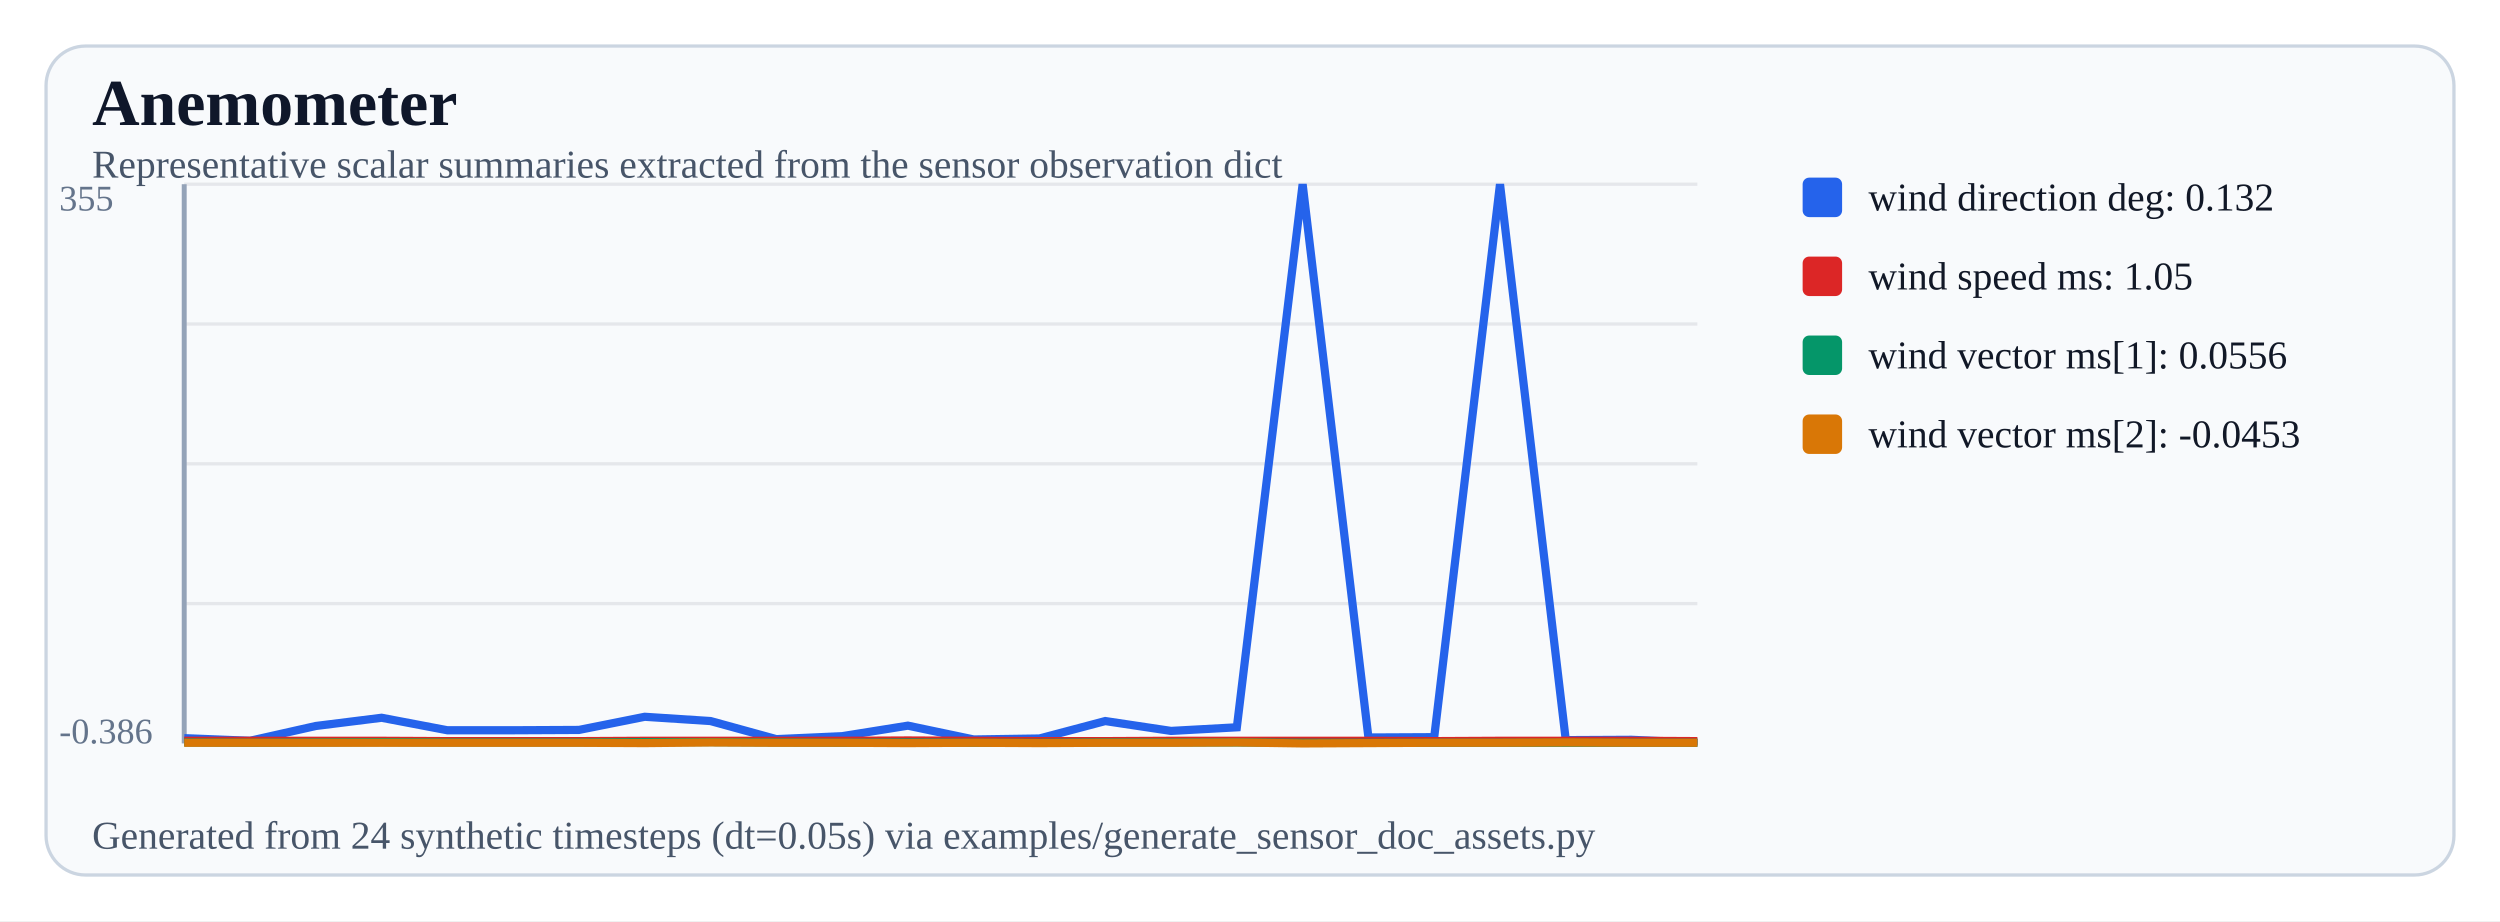
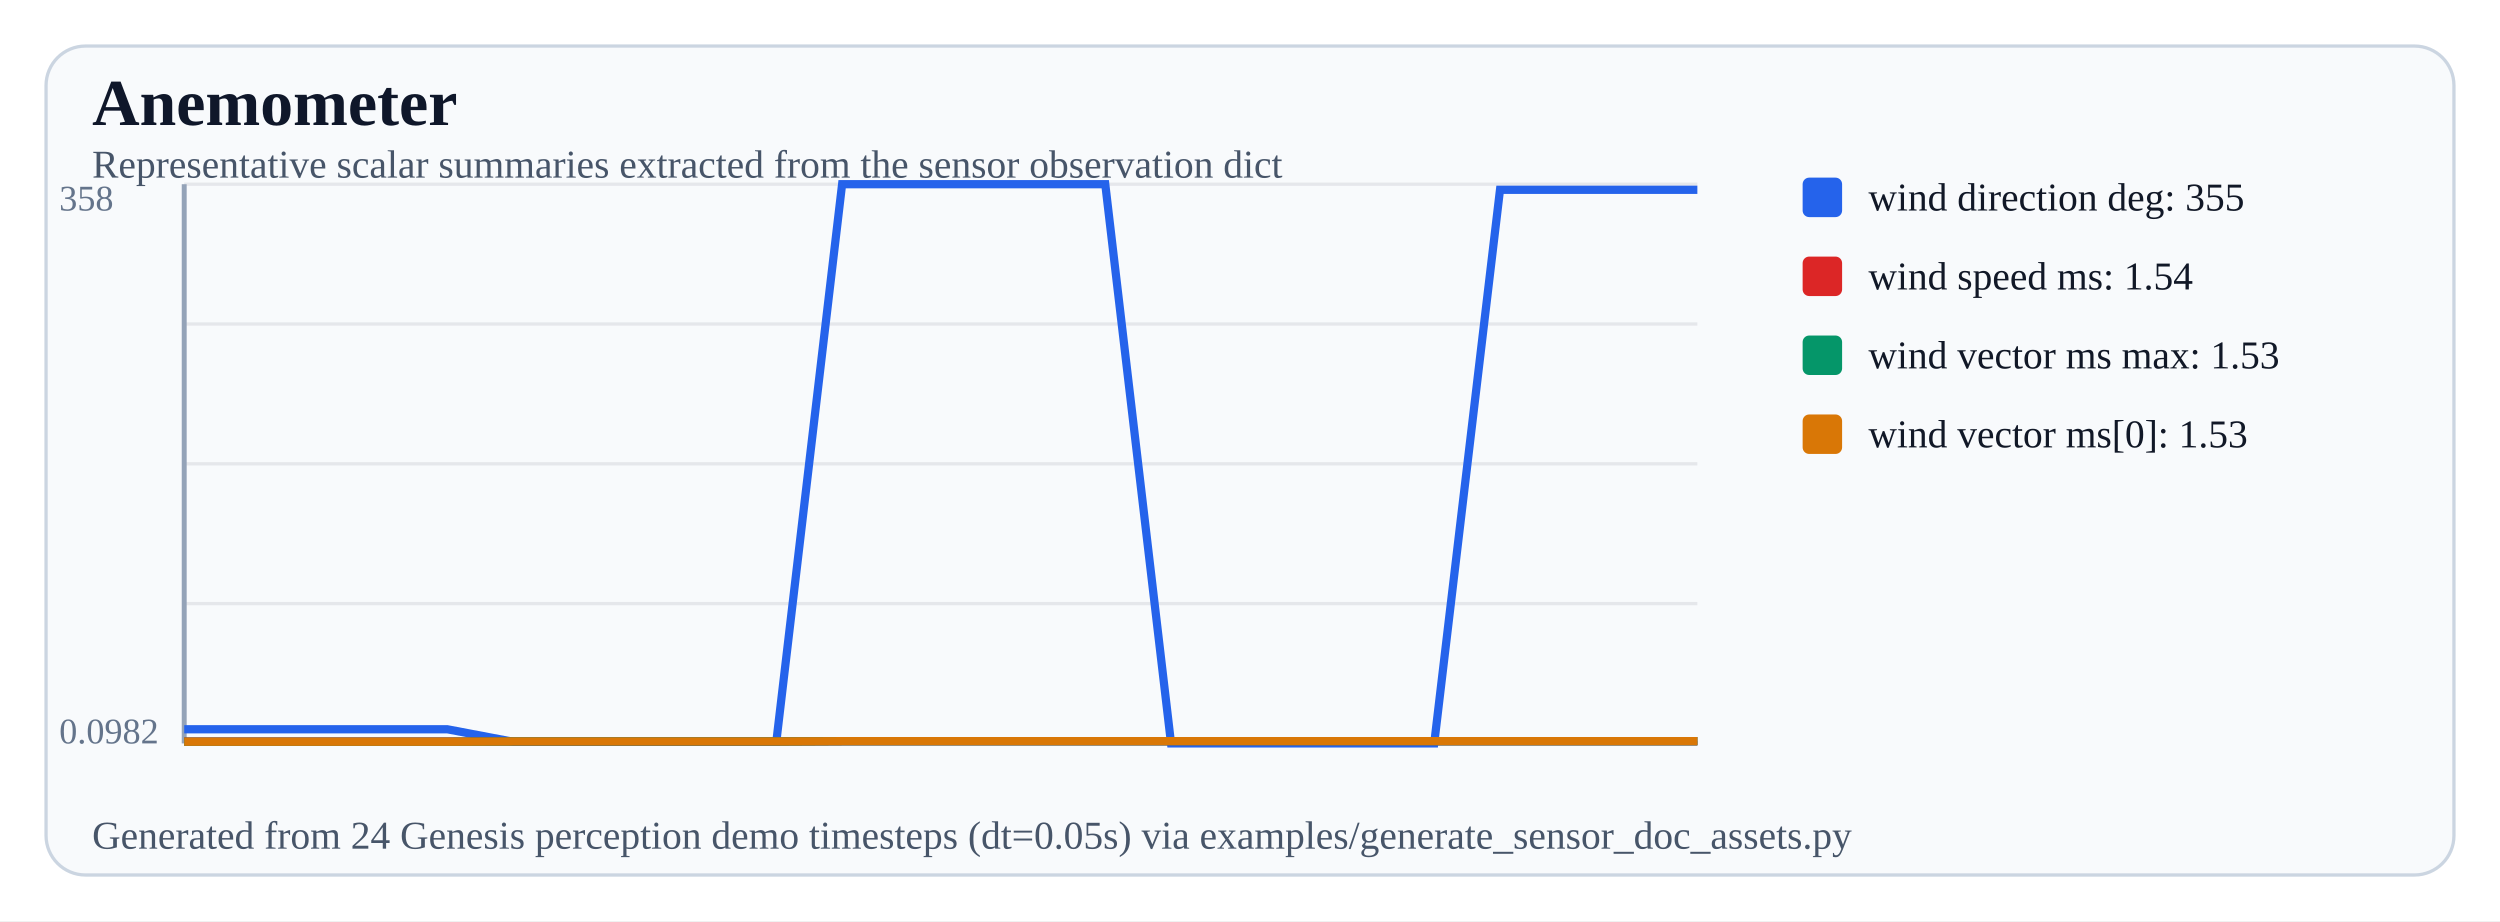
<svg xmlns="http://www.w3.org/2000/svg" width="760" height="280" viewBox="0 0 760 280" role="img" aria-label="Anemometer example plot">
  <rect width="100%" height="100%" fill="#ffffff" />
  <rect x="14" y="14" width="732" height="252" rx="12" fill="#f8fafc" stroke="#cbd5e1" />
  <text x="28" y="38" font-size="20" font-weight="700" fill="#0f172a">Anemometer</text>
-   <text x="28" y="258" font-size="12" fill="#475569">Generated from 24 synthetic timesteps (dt=0.05s) via examples/generate_sensor_doc_assets.py</text>
+   <text x="28" y="258" font-size="12" fill="#475569">Generated from 24 Genesis perception demo timesteps (dt=0.05s) via examples/generate_sensor_doc_assets.py</text>
  <text x="28" y="54" font-size="12" fill="#475569">Representative scalar summaries extracted from the sensor observation dict</text>
  <line x1="56" y1="56.0" x2="516" y2="56.0" stroke="#e5e7eb" />
  <line x1="56" y1="98.5" x2="516" y2="98.5" stroke="#e5e7eb" />
  <line x1="56" y1="141.0" x2="516" y2="141.0" stroke="#e5e7eb" />
  <line x1="56" y1="183.5" x2="516" y2="183.5" stroke="#e5e7eb" />
  <line x1="56" y1="226.0" x2="516" y2="226.0" stroke="#e5e7eb" />
  <line x1="56" y1="56" x2="56" y2="226" stroke="#94a3b8" stroke-width="1.5" />
  <line x1="56" y1="226" x2="516" y2="226" stroke="#94a3b8" stroke-width="1.5" />
-   <text x="18" y="64" font-size="11" fill="#64748b">355</text>
-   <text x="18" y="226" font-size="11" fill="#64748b">-0.386</text>
-   <polyline fill="none" stroke="#2563eb" stroke-width="2.5" points="56.0,224.4 76.0,225.2 96.0,220.7 116.0,218.2 136.0,222.0 156.0,222.0 176.0,221.9 196.0,217.9 216.0,219.2 236.0,224.7 256.0,223.8 276.0,220.6 296.0,224.8 316.0,224.5 336.0,219.2 356.0,222.2 376.0,221.1 396.0,56.0 416.0,224.2 436.0,224.1 456.0,56.0 476.0,225.0 496.0,224.9 516.0,225.8" />
-   <polyline fill="none" stroke="#dc2626" stroke-width="2.5" points="56.0,225.2 76.0,225.2 96.0,225.2 116.0,225.2 136.0,225.3 156.0,225.3 176.0,225.3 196.0,225.2 216.0,225.2 236.0,225.2 256.0,225.2 276.0,225.1 296.0,225.2 316.0,225.3 336.0,225.3 356.0,225.2 376.0,225.2 396.0,225.2 416.0,225.2 436.0,225.3 456.0,225.2 476.0,225.2 496.0,225.2 516.0,225.3" />
-   <polyline fill="none" stroke="#059669" stroke-width="2.5" points="56.0,225.7 76.0,225.8 96.0,225.7 116.0,225.6 136.0,225.7 156.0,225.7 176.0,225.7 196.0,225.6 216.0,225.6 236.0,225.7 256.0,225.8 276.0,225.7 296.0,225.8 316.0,225.8 336.0,225.7 356.0,225.7 376.0,225.7 396.0,225.8 416.0,225.8 436.0,225.8 456.0,225.8 476.0,225.8 496.0,225.8 516.0,225.8" />
-   <polyline fill="none" stroke="#d97706" stroke-width="2.5" points="56.0,225.8 76.0,225.8 96.0,225.8 116.0,225.8 136.0,225.8 156.0,225.8 176.0,225.8 196.0,225.9 216.0,225.7 236.0,225.8 256.0,225.8 276.0,225.9 296.0,225.8 316.0,225.9 336.0,225.8 356.0,225.8 376.0,225.7 396.0,226.0 416.0,225.9 436.0,225.8 456.0,225.8 476.0,225.7 496.0,225.8 516.0,225.8" />
+   <text x="18" y="64" font-size="11" fill="#64748b">358</text>
+   <text x="18" y="226" font-size="11" fill="#64748b">0.0982</text>
+   <polyline fill="none" stroke="#2563eb" stroke-width="2.5" points="56.0,221.7 76.0,221.7 96.0,221.7 116.0,221.7 136.0,221.7 156.0,225.5 176.0,225.5 196.0,225.5 216.0,225.5 236.0,225.5 256.0,56.0 276.0,56.0 296.0,56.0 316.0,56.0 336.0,56.0 356.0,226.0 376.0,226.0 396.0,226.0 416.0,226.0 436.0,226.0 456.0,57.7 476.0,57.7 496.0,57.7 516.0,57.7" />
+   <polyline fill="none" stroke="#dc2626" stroke-width="2.5" points="56.0,225.4 76.0,225.4 96.0,225.4 116.0,225.4 136.0,225.4 156.0,225.4 176.0,225.4 196.0,225.4 216.0,225.4 236.0,225.4 256.0,225.3 276.0,225.3 296.0,225.3 316.0,225.3 336.0,225.3 356.0,225.3 376.0,225.3 396.0,225.3 416.0,225.3 436.0,225.3 456.0,225.3 476.0,225.3 496.0,225.3 516.0,225.3" />
+   <polyline fill="none" stroke="#059669" stroke-width="2.5" points="56.0,225.5 76.0,225.5 96.0,225.5 116.0,225.5 136.0,225.5 156.0,225.4 176.0,225.4 196.0,225.4 216.0,225.4 236.0,225.4 256.0,225.3 276.0,225.3 296.0,225.3 316.0,225.3 336.0,225.3 356.0,225.3 376.0,225.3 396.0,225.3 416.0,225.3 436.0,225.3 456.0,225.3 476.0,225.3 496.0,225.3 516.0,225.3" />
+   <polyline fill="none" stroke="#d97706" stroke-width="2.5" points="56.0,225.5 76.0,225.5 96.0,225.5 116.0,225.5 136.0,225.5 156.0,225.4 176.0,225.4 196.0,225.4 216.0,225.4 236.0,225.4 256.0,225.3 276.0,225.3 296.0,225.3 316.0,225.3 336.0,225.3 356.0,225.3 376.0,225.3 396.0,225.3 416.0,225.3 436.0,225.3 456.0,225.3 476.0,225.3 496.0,225.3 516.0,225.3" />
  <rect x="548" y="54" width="12" height="12" rx="2" fill="#2563eb" />
-   <text x="568" y="64" font-size="12" fill="#111827">wind direction deg: 0.132</text>
+   <text x="568" y="64" font-size="12" fill="#111827">wind direction deg: 355</text>
  <rect x="548" y="78" width="12" height="12" rx="2" fill="#dc2626" />
-   <text x="568" y="88" font-size="12" fill="#111827">wind speed ms: 1.05</text>
+   <text x="568" y="88" font-size="12" fill="#111827">wind speed ms: 1.54</text>
  <rect x="548" y="102" width="12" height="12" rx="2" fill="#059669" />
-   <text x="568" y="112" font-size="12" fill="#111827">wind vector ms[1]: 0.0556</text>
+   <text x="568" y="112" font-size="12" fill="#111827">wind vector ms max: 1.53</text>
  <rect x="548" y="126" width="12" height="12" rx="2" fill="#d97706" />
-   <text x="568" y="136" font-size="12" fill="#111827">wind vector ms[2]: -0.0453</text>
+   <text x="568" y="136" font-size="12" fill="#111827">wind vector ms[0]: 1.53</text>
</svg>
